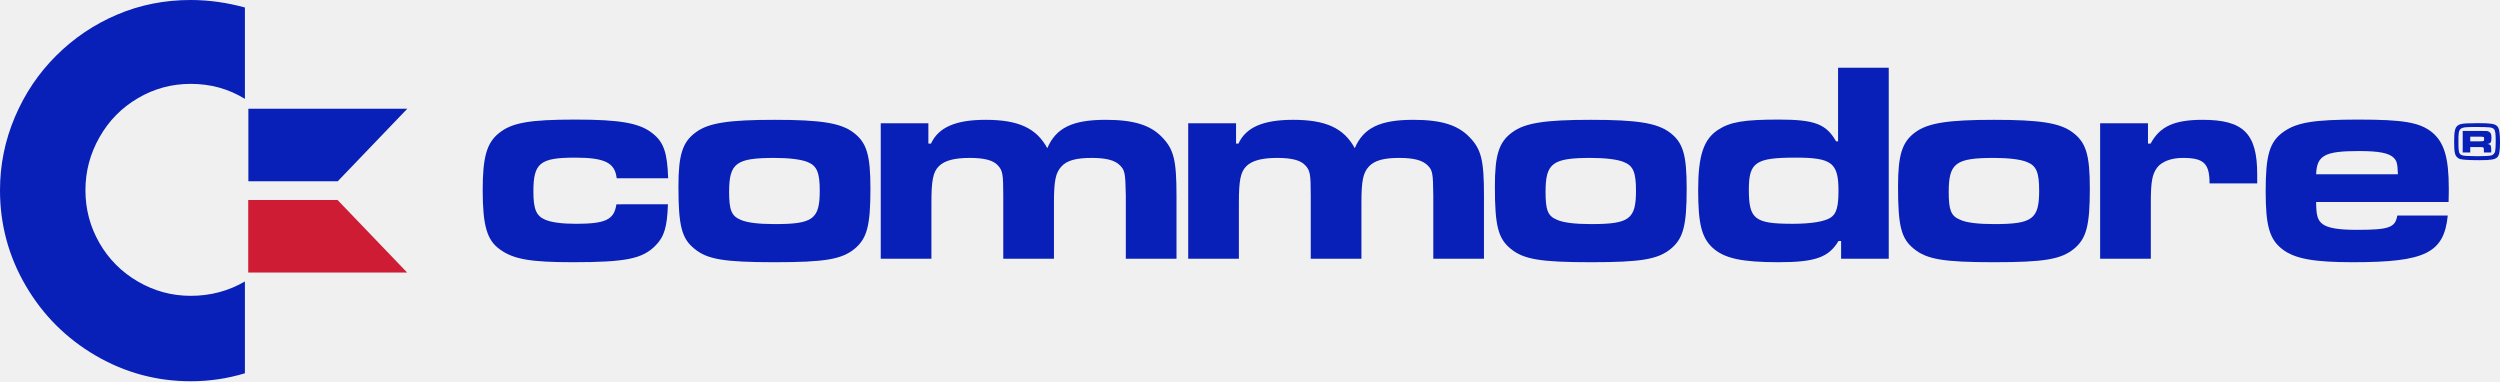
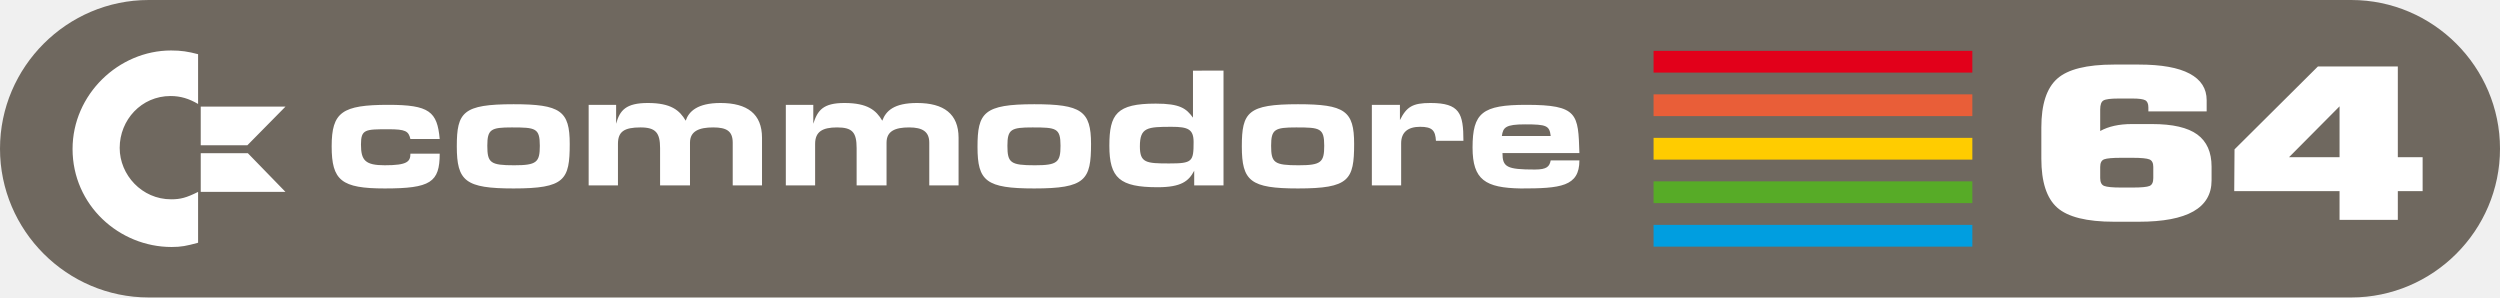
- <svg xmlns="http://www.w3.org/2000/svg" version="1.1" id="svg2" x="0px" y="0px" width="566.929px" height="86.457px" viewBox="0 0 566.929 86.457" enable-background="new 0 0 566.929 86.457" xml:space="preserve">
-   <g>
-     <g id="g4387">
-       <path id="path1922" fill="#081FB8" d="M56.324,24.657h36.038L76.585,41.109H56.324V24.657z" />
-       <path id="path3805" fill="#CD1C33" d="M56.29,61.805h36.037L76.549,45.354H56.29V61.805z" />
-       <path id="path4382" fill="#081FB8" d="M55.539,1.699v20.725c-3.683-2.28-7.78-3.405-12.293-3.405    c-4.307,0-8.306,1.08-11.987,3.255c-3.688,2.159-6.585,5.113-8.704,8.858c-2.118,3.724-3.18,7.739-3.18,12.004    c0,4.313,1.063,8.299,3.18,11.981c2.118,3.671,5.027,6.586,8.731,8.738c3.699,2.146,7.683,3.231,11.958,3.231    c4.474,0,8.576-1.092,12.294-3.255V84.65c-3.994,1.206-8.093,1.807-12.294,1.807c-7.71,0-14.907-1.945-21.573-5.836    c-6.661-3.89-11.947-9.182-15.837-15.842C1.943,58.119,0,50.899,0,43.137c0-5.75,1.125-11.289,3.382-16.61    c2.257-5.315,5.39-9.967,9.407-13.95c4.006-3.982,8.61-7.07,13.787-9.269C31.764,1.103,37.317,0,43.244,0    C47.342,0.002,51.44,0.579,55.539,1.699" />
-     </g>
-     <g id="g4407">
-       <path id="path4040" fill="#081FB8" d="M566.28,28.599c0.324,0.341,0.463,0.753,0.555,1.645c0.047,0.425,0.096,1.266,0.096,1.898    c0,2.058-0.141,3.005-0.604,3.498c-0.508,0.522-1.432,0.685-3.975,0.685c-2.217,0-3.65-0.083-4.297-0.217    c-0.693-0.144-1.201-0.67-1.34-1.345c-0.141-0.545-0.186-1.332-0.186-2.672c0-2.246,0.186-3.127,0.785-3.6    c0.416-0.324,0.877-0.434,1.986-0.508c0.51-0.023,1.939-0.055,2.635-0.055C564.803,27.929,565.727,28.067,566.28,28.599     M557.5,32.027c0,1.932,0.047,2.556,0.371,2.898c0.275,0.285,0.646,0.383,1.523,0.438l2.402,0.06c1.342,0,2.727-0.063,3.145-0.171    c0.414-0.101,0.738-0.442,0.877-0.872c0.092-0.459,0.139-1.304,0.139-2.334c0-1.803-0.092-2.458-0.416-2.783    c-0.416-0.407-0.924-0.462-4.205-0.462C557.547,28.802,557.5,28.885,557.5,32.027 M558.473,29.689h3.834    c1.803,0,1.803,0,2.127,0.188c0.416,0.236,0.555,0.564,0.555,1.396c0,1.021-0.186,1.274-0.926,1.377    c0.508,0.083,0.693,0.176,0.787,0.452c0.045,0.177,0.092,0.287,0.092,0.953v0.518h-1.664v-0.323c0-0.887,0-0.887-0.971-0.905    h-2.125v1.229h-1.709V29.689z M562.307,32.047c1.018-0.02,1.018-0.02,1.018-0.537c0-0.504,0-0.504-1.018-0.518h-2.125v1.053h2.125    V32.047z" />
-       <path id="path4340" fill="#081FB8" d="M151.471,46.328c-0.183,5.143-0.824,7.355-2.838,9.372c-2.93,2.976-6.686,3.763-18.78,3.763    c-9.417,0-13.377-0.654-16.427-2.865c-2.989-2.074-3.964-5.394-3.964-13.513c0-7.403,0.911-10.653,3.635-12.854    c2.92-2.404,6.95-3.113,17.337-3.113c10.188,0,14.673,0.774,17.604,3.177c2.472,1.946,3.296,4.354,3.479,10.128h-11.67    c-0.389-3.498-2.655-4.675-9.413-4.675c-7.989,0-9.477,1.231-9.477,7.659c0,4.031,0.649,5.591,2.729,6.438    c1.36,0.588,3.828,0.907,6.877,0.907c6.753,0,8.703-0.907,9.221-4.422L151.471,46.328L151.471,46.328z" />
-       <path id="path4342" fill="#081FB8" d="M193.407,29.969c3.113,2.271,3.983,5.059,3.983,12.791c0,8.444-0.779,11.311-3.571,13.642    c-2.93,2.407-6.774,3.062-18.129,3.062c-11.492,0-15.337-0.654-18.222-3.062c-2.884-2.331-3.617-5.196-3.617-14.099    c0-7.201,0.916-10.123,3.983-12.333c2.838-2.079,7.324-2.797,17.809-2.797C186.128,27.172,190.569,27.89,193.407,29.969     M165.343,43.543c0,4.09,0.549,5.454,2.608,6.301c1.42,0.646,4.029,0.972,7.737,0.972c8.698,0,10.209-1.108,10.209-7.606    c0-4.152-0.687-5.645-2.792-6.482c-1.465-0.586-4.167-0.916-7.417-0.916C166.9,35.811,165.343,36.979,165.343,43.543" />
-       <path id="path4344" fill="#081FB8" d="M210.53,27.959v4.606h0.596c1.693-3.695,5.585-5.393,12.406-5.393    c7.418,0,11.492,1.886,13.965,6.437c1.969-4.615,5.723-6.437,13.23-6.437c6.363,0,10.164,1.176,12.818,3.964    c2.654,2.725,3.25,5.261,3.25,13.174v14.365h-11.492V44.311c-0.091-5.121-0.229-5.702-1.328-6.811    c-1.145-1.167-3.113-1.689-6.455-1.689c-3.479,0-5.631,0.587-6.82,1.951c-1.328,1.428-1.694,3.246-1.694,8.241v12.673h-11.492    V44.311c0-4.795-0.137-5.644-1.235-6.811c-1.054-1.167-3.068-1.689-6.365-1.689c-3.479,0-5.723,0.587-7.004,1.882    c-1.327,1.3-1.693,3.25-1.693,8.311v12.673h-11.491V27.959H210.53z" />
-       <path id="path4346" fill="#081FB8" d="M280.301,27.959v4.606h0.549c1.694-3.695,5.586-5.393,12.408-5.393    c7.417,0,11.492,1.886,13.964,6.437c1.97-4.615,5.724-6.437,13.277-6.437c6.364,0,10.118,1.176,12.772,3.964    c2.655,2.725,3.25,5.261,3.25,13.174v14.365h-11.49V44.311c-0.047-5.121-0.184-5.702-1.282-6.811    c-1.19-1.167-3.114-1.689-6.502-1.689c-3.433,0-5.585,0.587-6.821,1.951c-1.327,1.428-1.693,3.246-1.693,8.241v12.673h-11.492    V44.311c0-4.795-0.137-5.644-1.235-6.811c-1.054-1.167-3.067-1.689-6.365-1.689c-3.434,0-5.723,0.587-7.005,1.882    c-1.326,1.3-1.693,3.25-1.693,8.311v12.673h-11.49V27.959H280.301z" />
-       <path id="path4348" fill="#081FB8" d="M378.553,29.969c3.111,2.271,3.936,5.059,3.936,12.791c0,8.444-0.777,11.311-3.57,13.642    c-2.93,2.407-6.729,3.062-18.129,3.062c-11.492,0-15.292-0.654-18.221-3.062c-2.84-2.331-3.572-5.196-3.572-14.099    c0-7.201,0.914-10.123,3.982-12.333c2.838-2.079,7.325-2.797,17.764-2.797C371.274,27.172,375.668,27.89,378.553,29.969     M350.487,43.543c0,4.09,0.504,5.454,2.609,6.301c1.42,0.646,4.029,0.972,7.691,0.972c8.744,0,10.209-1.108,10.209-7.606    c0-4.152-0.641-5.645-2.793-6.482c-1.42-0.586-4.166-0.916-7.416-0.916C352.044,35.811,350.487,36.979,350.487,43.543" />
-       <path id="path4350" fill="#081FB8" d="M428.317,58.676h-10.805v-4.028h-0.596c-2.197,3.704-5.264,4.815-13.596,4.815    c-8.289,0-12.27-0.852-14.926-3.25c-2.52-2.34-3.297-5.463-3.297-13.128c0-7.797,1.236-11.491,4.484-13.629    c2.795-1.827,5.953-2.339,13.873-2.339c8.059,0,10.713,1.035,12.912,4.936h0.457V15.355h11.49v43.32H428.317z M396.588,42.957    c0,6.749,1.283,7.793,9.938,7.793c4.211,0,7.324-0.517,8.652-1.428c1.281-0.852,1.738-2.479,1.738-6.049    c0-6.35-1.512-7.527-9.705-7.527C398.147,35.746,396.588,36.79,396.588,42.957" />
-       <path id="path4352" fill="#081FB8" d="M469.934,29.969c3.111,2.271,3.98,5.059,3.98,12.791c0,8.444-0.775,11.311-3.57,13.642    c-2.93,2.407-6.775,3.062-18.129,3.062c-11.492,0-15.293-0.654-18.223-3.062c-2.883-2.331-3.57-5.196-3.57-14.099    c0-7.201,0.916-10.123,3.938-12.333c2.885-2.079,7.371-2.797,17.811-2.797C462.7,27.172,467.094,27.89,469.934,29.969     M441.913,43.543c0,4.09,0.506,5.454,2.611,6.301c1.373,0.646,3.98,0.972,7.689,0.972c8.697,0,10.211-1.108,10.211-7.606    c0-4.152-0.643-5.645-2.795-6.482c-1.418-0.586-4.164-0.916-7.416-0.916C443.471,35.811,441.913,36.979,441.913,43.543" />
-       <path id="path4354" fill="#081FB8" d="M487.1,27.959v4.606h0.598c2.105-3.901,5.355-5.393,11.813-5.393    c9.246,0,12.359,3.122,12.359,12.343v2.078h-10.805c0-4.551-1.328-5.783-6.043-5.783c-2.609,0-4.762,0.783-5.861,2.212    c-1.098,1.493-1.418,3.182-1.418,7.922v12.731H476.25V27.959H487.1z" />
-       <path id="path4356" fill="#081FB8" d="M555.086,48.869c-0.869,8.51-5.082,10.594-21.518,10.594    c-8.881,0-13.094-0.787-15.887-2.865c-3.021-2.271-3.891-5.334-3.891-13.191c0-8.245,0.867-11.299,4.119-13.565    c3.021-2.079,6.822-2.724,16.848-2.724c10.348,0,14.01,0.646,16.803,2.912c2.701,2.275,3.756,5.718,3.756,12.667    c0,0.389,0,1.812-0.047,3.11h-30.033c0,3.123,0.367,4.156,1.465,5.009c1.236,0.911,3.617,1.305,7.783,1.305    c7.324,0,8.697-0.522,9.156-3.25L555.086,48.869L555.086,48.869z M543.78,39.514c-0.094-2.403-0.229-2.984-0.918-3.703    c-1.053-1.108-3.387-1.558-7.918-1.558c-7.738,0-9.568,0.976-9.707,5.261H543.78z" />
-     </g>
+ <svg xmlns="http://www.w3.org/2000/svg" version="1.2" baseProfile="tiny" id="Ebene_1" x="0px" y="0px" width="352.675px" height="41.963px" viewBox="0 0 352.675 41.963" xml:space="preserve">
+   <g id="g3" transform="translate(-86.00001,-400.89)">
+     <path id="path5" fill="#6F685F" d="M106.982,400.89h310.711c11.541,0,20.982,9.441,20.982,20.981l0,0   c0,11.542-9.441,20.982-20.982,20.982H106.982c-11.541,0-20.982-9.44-20.982-20.982l0,0C86,410.332,95.441,400.89,106.982,400.89   L106.982,400.89z" />
+     <polygon id="polygon7" fill="#E2001A" points="319.269,408.062 319.269,408.062 364.238,408.062 364.238,411.131 319.269,411.131     " />
+     <polygon id="polygon9" fill="#E95E38" points="319.269,414.2 319.269,414.2 364.238,414.2 364.238,417.269 319.269,417.269  " />
+     <polygon id="polygon11" fill="#FFCC00" points="319.269,420.337 319.269,420.337 364.238,420.337 364.238,423.407 319.269,423.407     " />
+     <polygon id="polygon13" fill="#57AB27" points="319.269,426.475 319.269,426.475 364.238,426.475 364.238,429.543 319.269,429.543     " />
+     <polygon id="polygon15" fill="#009EE0" points="319.269,432.614 319.269,432.614 364.238,432.614 364.238,435.682 319.269,435.682     " />
+     <path id="path17" fill="#FFFFFF" d="M397.986,426.337c0,3.889-3.418,5.833-10.258,5.833h-3.5c-3.854,0-6.525-0.666-8.018-1.993   c-1.494-1.33-2.238-3.632-2.238-6.906v-4.404c0-3.254,0.744-5.545,2.238-6.875c1.492-1.33,4.164-1.994,8.018-1.994h3.5   c3.176,0,5.564,0.426,7.164,1.28c1.602,0.854,2.402,2.103,2.402,3.75v1.578h-8.223v-0.565c0-0.516-0.148-0.854-0.447-1.013   c-0.299-0.158-0.896-0.239-1.791-0.239h-1.955c-1.111,0-1.824,0.09-2.135,0.269c-0.314,0.178-0.469,0.604-0.469,1.279v3.034   c1.191-0.654,2.672-0.98,4.438-0.98h2.889c2.904,0,5.027,0.491,6.371,1.472c1.342,0.982,2.014,2.496,2.014,4.539V426.337   L397.986,426.337L397.986,426.337z M283.488,415.679h-3.961v11.364h4.133v-5.94c0-1.549,0.948-2.325,2.671-2.325   c1.721,0,2.153,0.517,2.238,1.979h3.876c0-3.874-0.517-5.338-4.65-5.338c-2.498,0-3.359,0.517-4.306,2.411L283.488,415.679   L283.488,415.679z M120.969,422.506h-6.651v5.455h11.955L120.969,422.506L120.969,422.506z M126.272,415.932h-11.955v5.454h6.576   L126.272,415.932L126.272,415.932L126.272,415.932z M302.517,424.806c-3.959,0-4.563-0.345-4.563-2.326h10.852   c-0.172-5.508-0.172-6.801-7.492-6.801c-6.202,0-7.58,1.119-7.58,6.027c0,4.564,1.81,5.683,6.805,5.77   c5.598,0,8.268-0.259,8.268-3.961h-4.049C304.585,424.375,304.242,424.806,302.517,424.806L302.517,424.806z M297.869,420.071   c0.172-1.206,0.516-1.637,3.271-1.637c3.016,0,3.445,0.173,3.617,1.637H297.869L297.869,420.071z M143.896,420.501h4.133   c-0.344-3.876-1.464-4.822-7.232-4.822c-6.545,0-8.009,1.031-8.009,5.855c0,4.822,1.378,5.941,7.492,5.941   c6.458,0,7.75-0.861,7.75-4.909h-4.133c0,1.12-0.43,1.638-3.617,1.638c-2.756,0-3.358-0.688-3.358-2.928   c0-2.153,0.602-2.153,3.876-2.153C143.207,419.123,143.637,419.382,143.896,420.501L143.896,420.501z M239.913,421.188   c0-4.649-1.377-5.595-8.009-5.595c-7.147,0-8.007,1.205-8.007,6.026c0,4.823,1.204,5.856,8.007,5.856   C239.139,427.476,239.913,426.271,239.913,421.188L239.913,421.188z M228.116,421.449c0-2.326,0.517-2.583,3.531-2.583   c3.358,0,3.96,0.085,3.96,2.583c0,2.325-0.431,2.756-3.617,2.756C228.546,424.205,228.116,423.859,228.116,421.449L228.116,421.449   z M277.027,421.188c0-4.649-1.292-5.595-7.92-5.595c-7.062,0-7.923,1.117-7.923,5.941c0,4.908,1.205,5.941,7.923,5.941   C276.338,427.476,277.027,426.271,277.027,421.188L277.027,421.188z M265.317,421.449c0-2.326,0.516-2.583,3.53-2.583   c3.359,0,3.961,0.085,3.961,2.583c0,2.325-0.43,2.756-3.616,2.756C265.749,424.205,265.317,423.859,265.317,421.449   L265.317,421.449z M166.372,421.188c0-4.649-1.292-5.595-7.922-5.595c-7.147,0-8.009,1.117-8.009,5.941   c0,4.908,1.207,5.941,8.009,5.941C165.684,427.476,166.372,426.271,166.372,421.188L166.372,421.188z M154.745,421.449   c0-2.326,0.517-2.583,3.446-2.583c3.358,0,3.961,0.085,3.961,2.583c0,2.325-0.432,2.756-3.617,2.756   C155.175,424.205,154.745,423.859,154.745,421.449L154.745,421.449z M254.294,410.855v6.631c-0.947-1.292-1.808-1.979-5.252-1.979   c-5.511,0-6.545,1.464-6.545,5.941c0,4.565,1.465,5.854,6.803,5.854c3.359,0,4.392-0.86,5.167-2.324v2.063h4.134v-16.188   L254.294,410.855L254.294,410.855z M251.28,418.779c2.324,0,3.101,0.344,3.101,2.151c0,2.757-0.174,3.018-3.444,3.018   c-3.273,0-4.134-0.089-4.134-2.413C246.803,418.865,247.836,418.779,251.28,418.779L251.28,418.779z M113.944,415.558v-7.023   c-1.419-0.374-2.392-0.524-3.81-0.524c-7.398,0-13.898,6.203-13.898,13.898c0,7.921,6.574,13.824,13.972,13.824   c1.345,0,2.092-0.15,3.736-0.6v-7.172c-1.645,0.82-2.465,1.045-3.81,1.045c-4.11,0-7.25-3.436-7.25-7.247   c0-3.959,3.064-7.323,7.174-7.323C111.479,414.436,112.674,414.811,113.944,415.558L113.944,415.558z M172.916,415.679h-3.874   v11.364h4.133v-5.855c0-1.721,0.861-2.323,3.187-2.323c2.153,0,2.756,0.774,2.756,2.927v5.251h4.219v-6.026   c0-1.636,1.291-2.152,3.271-2.152c1.895,0,2.756,0.517,2.756,2.152v6.026h4.133v-6.716c0-3.356-2.067-4.908-5.855-4.908   c-3.273,0-4.479,1.206-4.91,2.497c-0.861-1.464-2.066-2.497-5.339-2.497c-3.1,0-3.961,1.033-4.478,2.928L172.916,415.679   L172.916,415.679L172.916,415.679z M200.731,415.679h-3.875v11.364h4.133v-5.855c0-1.721,1.033-2.323,3.099-2.323   c2.154,0,2.756,0.689,2.756,2.927v5.251h4.221v-6.026c0-1.636,1.206-2.152,3.187-2.152c1.894,0,2.84,0.602,2.84,2.152v6.026h4.134   v-6.716c0-3.356-2.066-4.908-5.855-4.908c-3.272,0-4.393,1.119-4.908,2.497c-0.862-1.464-2.068-2.497-5.34-2.497   c-3.013,0-3.788,1.033-4.391,2.928L200.731,415.679L200.731,415.679L200.731,415.679z M427.761,427.854h-3.5v4.048h-8.221v-4.048   h-14.857l0.041-5.892l11.764-11.696h11.273v12.797h3.5V427.854L427.761,427.854L427.761,427.854z M416.041,423.063v-7.171   l-7.123,7.171H416.041L416.041,423.063z M389.765,426.009v-1.576c0-0.558-0.184-0.909-0.551-1.058   c-0.365-0.147-1.16-0.224-2.381-0.224h-1.586c-1.223,0-2.023,0.069-2.402,0.21c-0.381,0.137-0.57,0.494-0.57,1.07v1.576   c0,0.597,0.189,0.969,0.57,1.115c0.379,0.148,1.18,0.225,2.402,0.225h1.586c1.248,0,2.049-0.075,2.402-0.225   C389.587,426.978,389.765,426.606,389.765,426.009L389.765,426.009z" />
  </g>
</svg>
